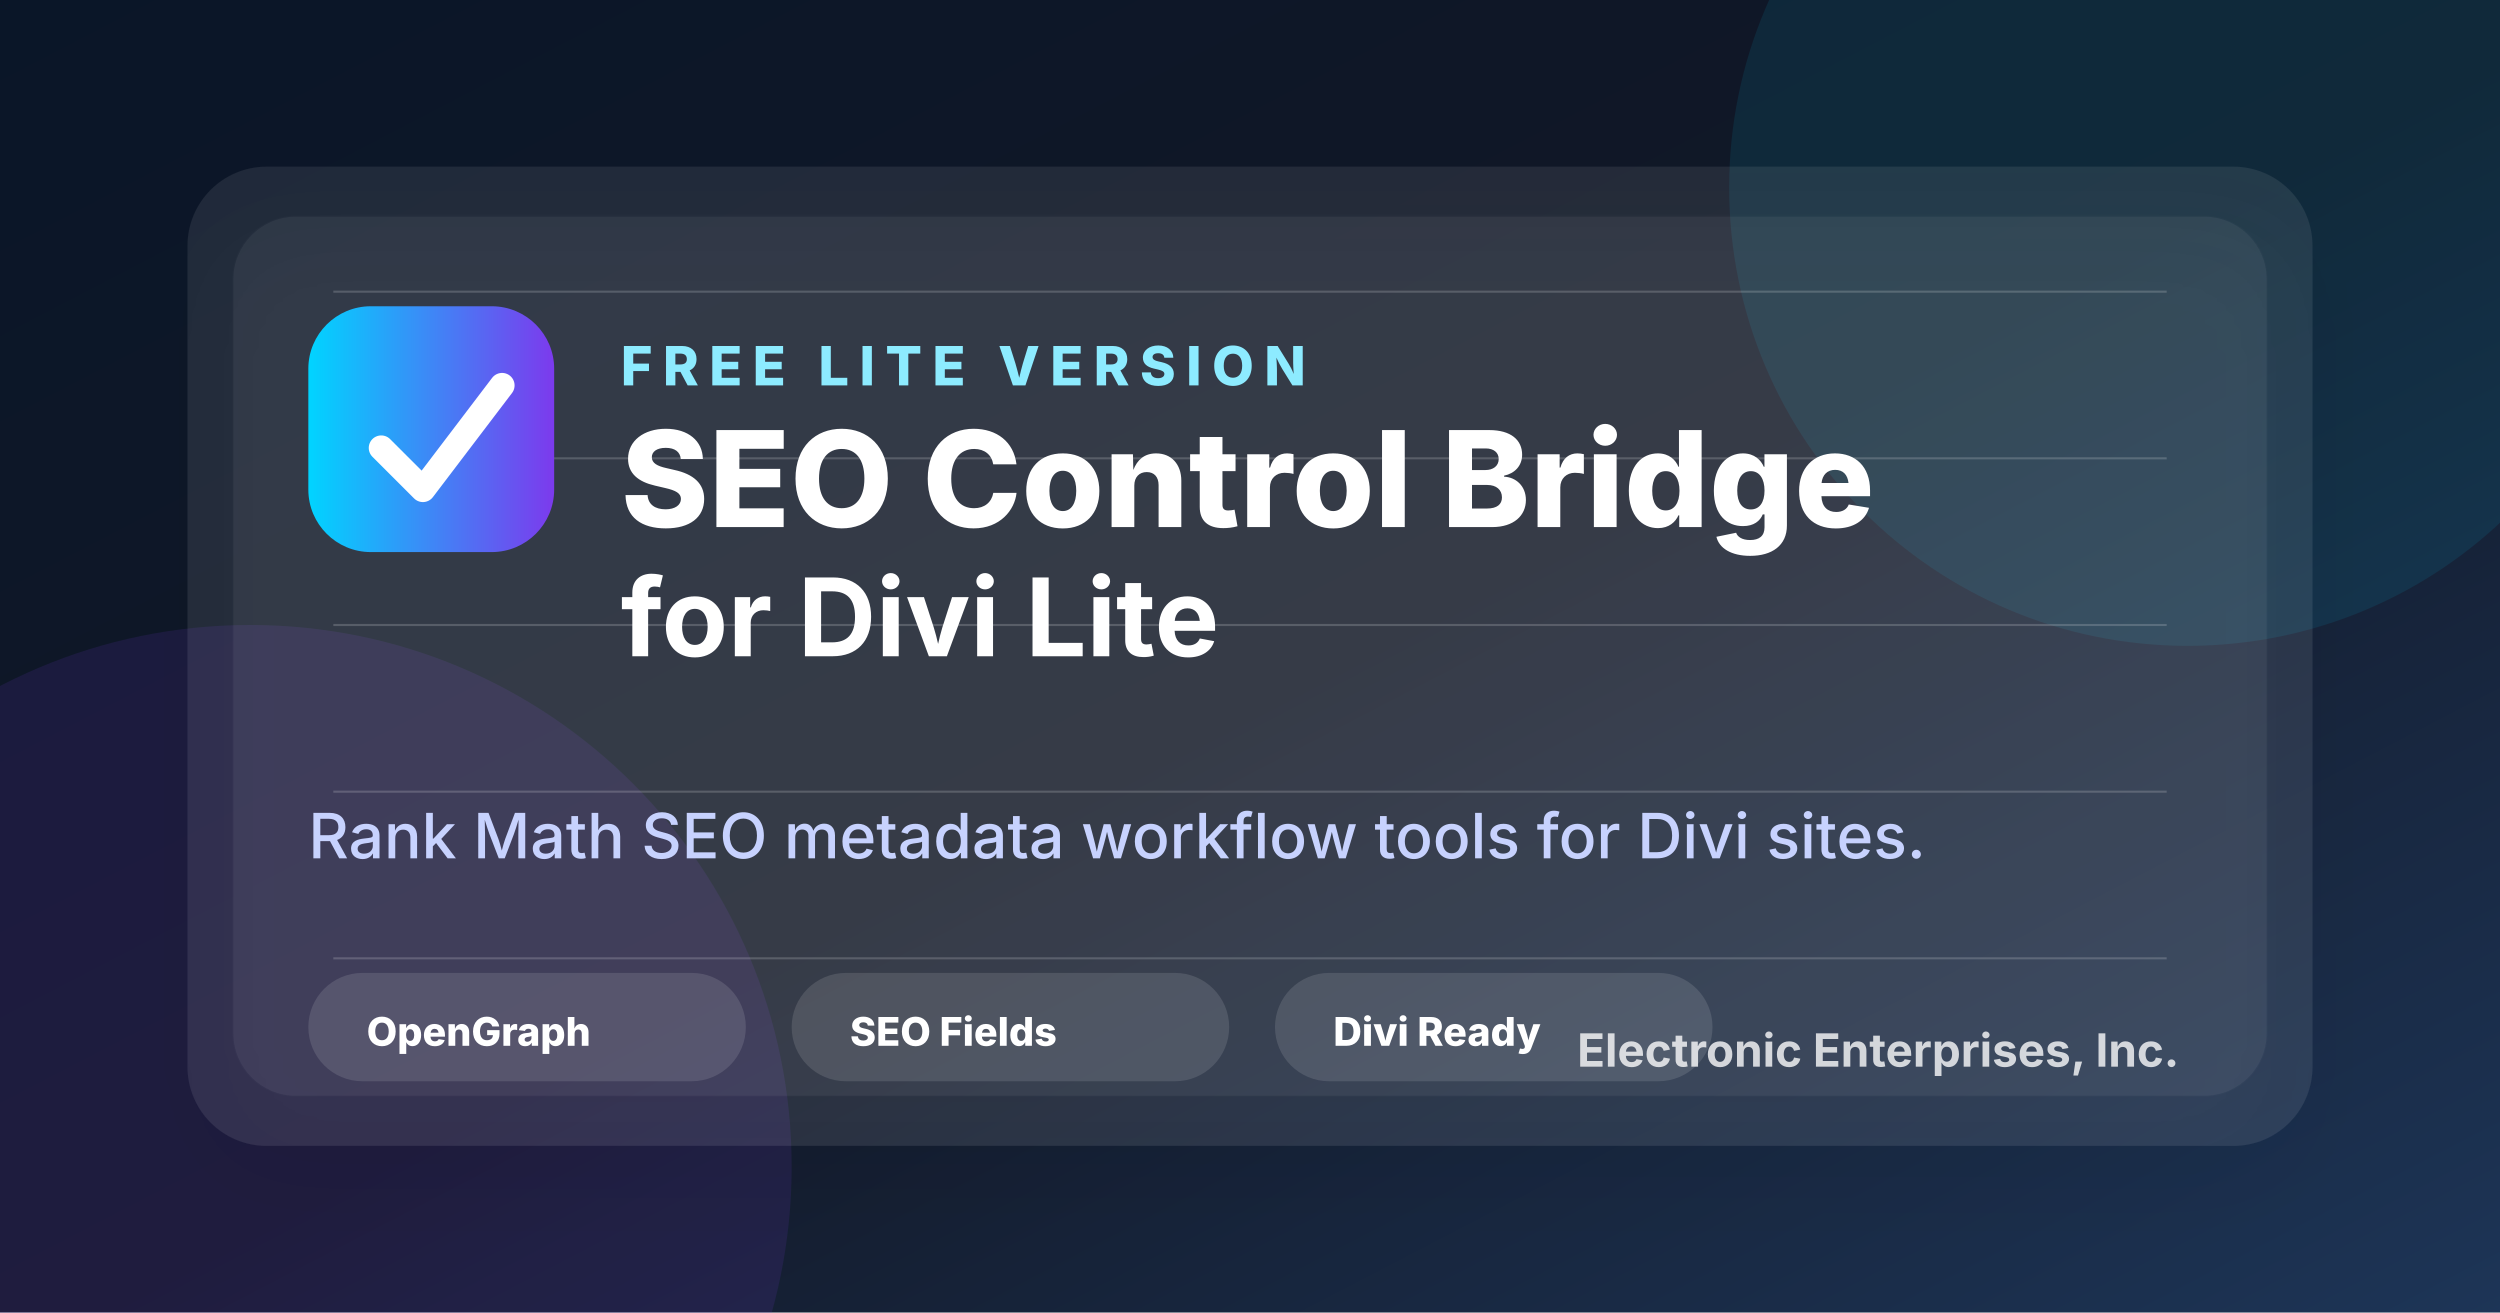
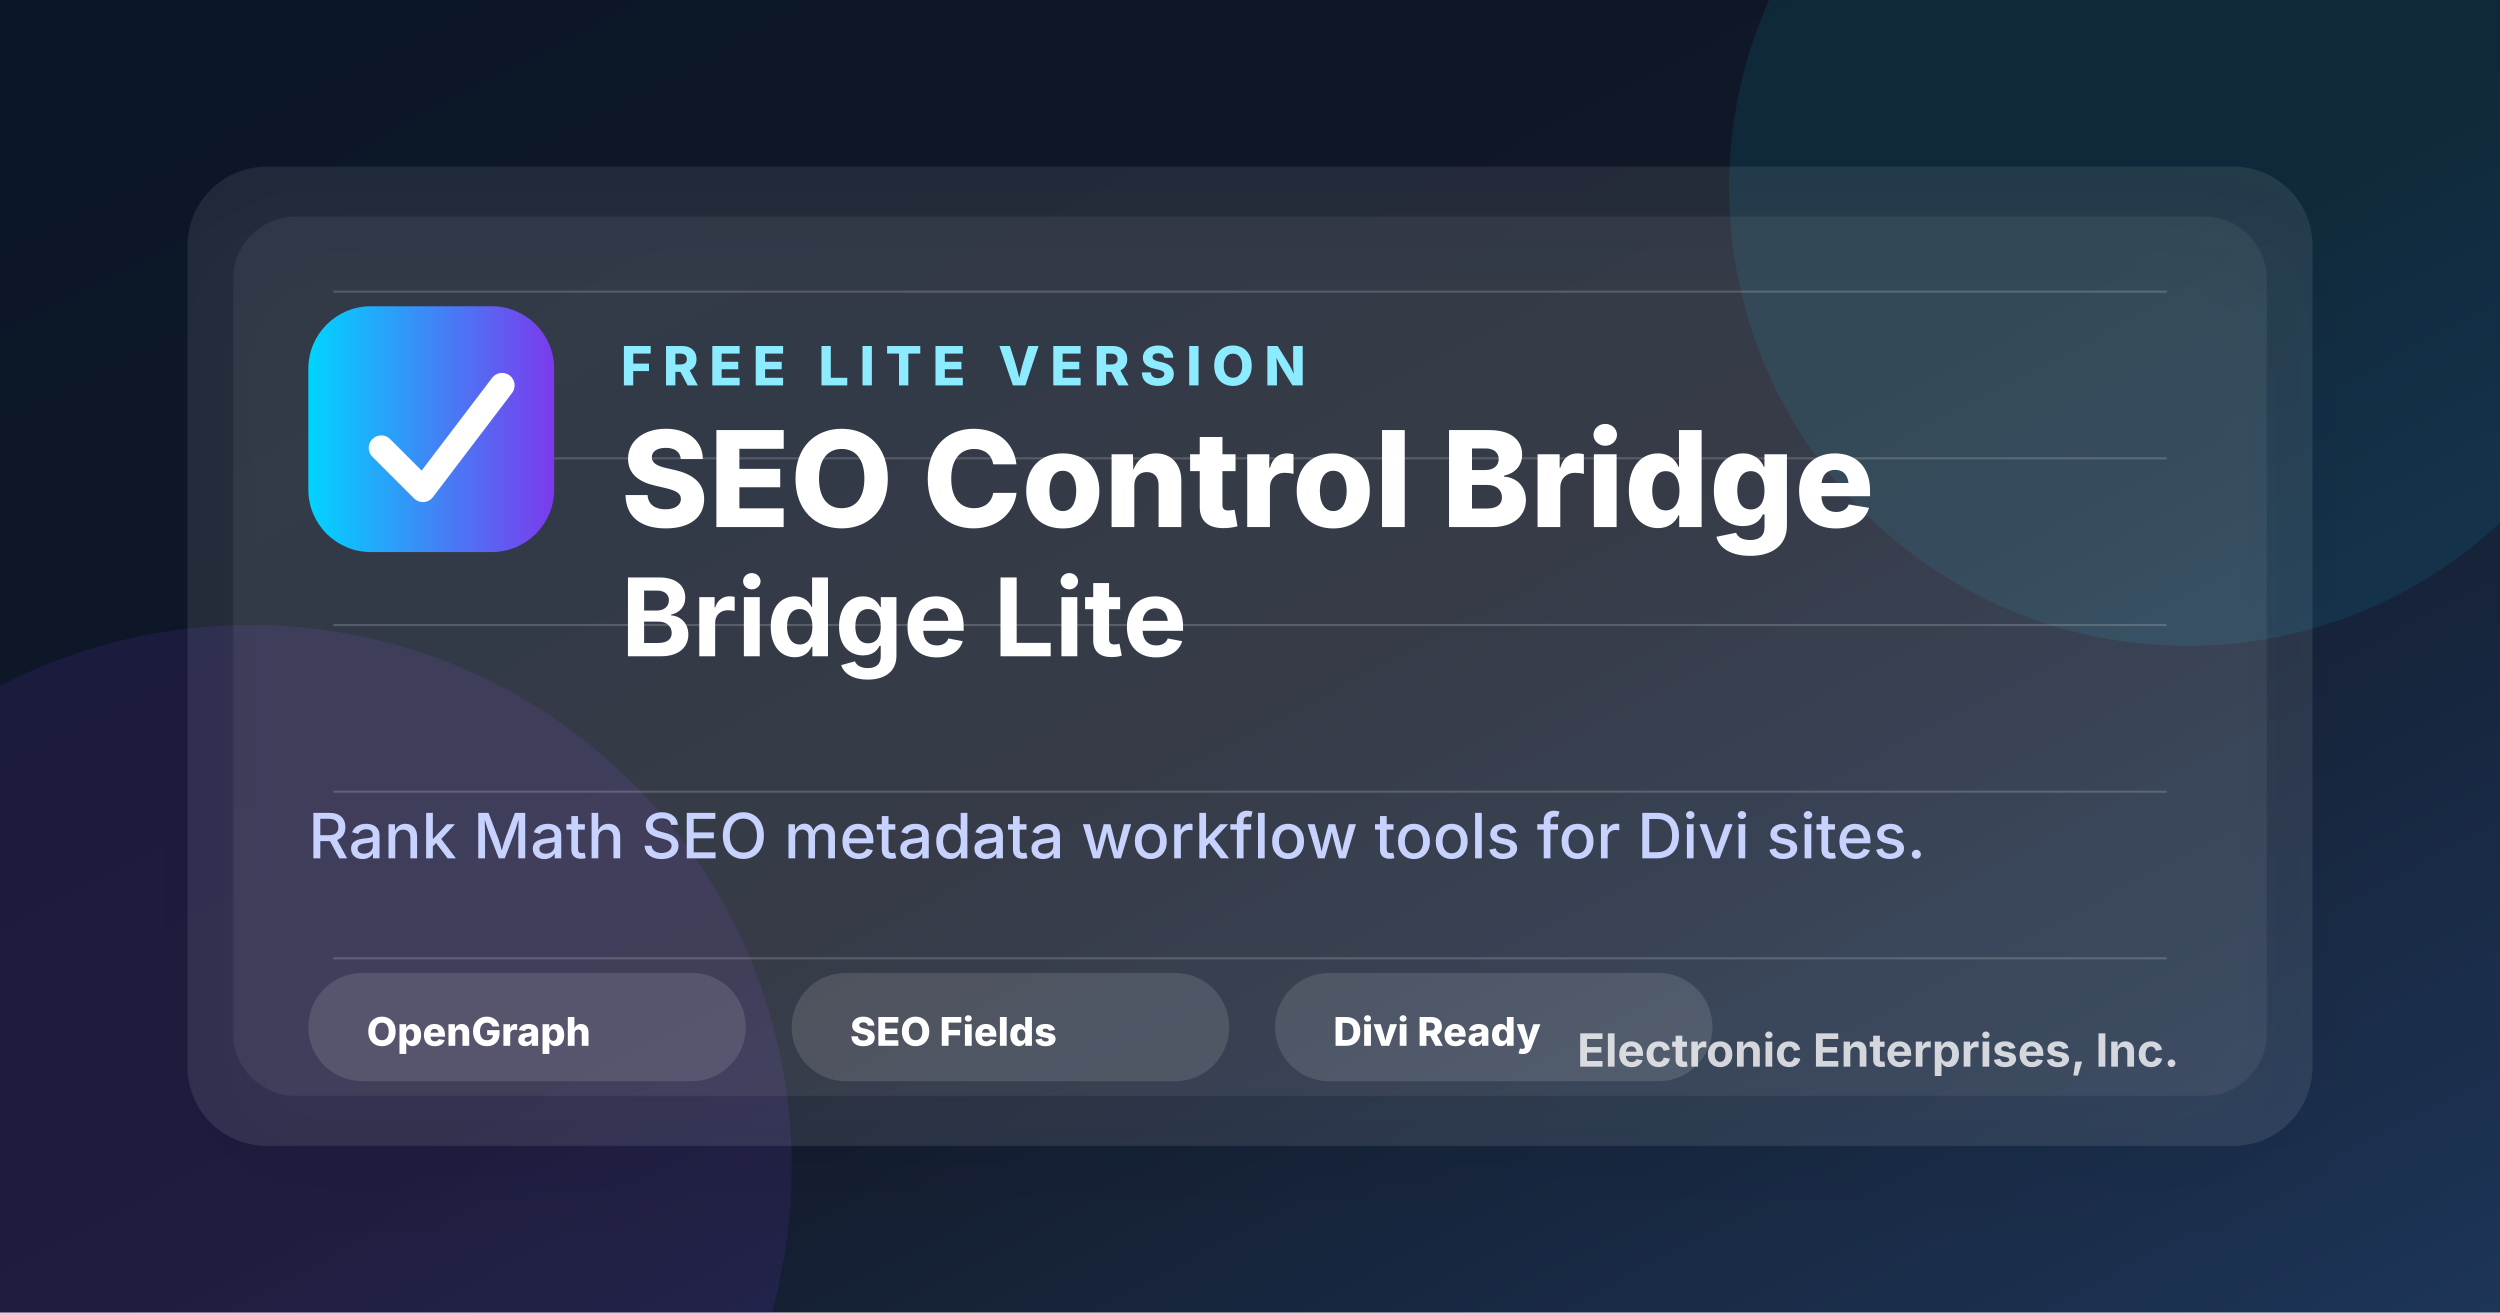
<svg xmlns="http://www.w3.org/2000/svg" width="1200" height="630" viewBox="0 0 1200 630" role="img" aria-labelledby="title desc">
  <defs>
    <linearGradient id="bg" x1="0" y1="0" x2="1" y2="1">
      <stop offset="0" stop-color="#0A1628" />
      <stop offset="0.52" stop-color="#121827" />
      <stop offset="1" stop-color="#1D3557" />
    </linearGradient>
    <linearGradient id="accent" x1="0" y1="0" x2="1" y2="0">
      <stop offset="0" stop-color="#00D4FF" />
      <stop offset="1" stop-color="#7C3AED" />
    </linearGradient>
    <filter id="shadow" x="-20%" y="-20%" width="140%" height="140%">
      <feDropShadow dx="0" dy="22" stdDeviation="24" flood-color="#000" flood-opacity="0.35" />
    </filter>
  </defs>
  <rect width="1200" height="630" fill="url(#bg)" />
  <circle cx="1050" cy="90" r="220" fill="#00D4FF" opacity="0.09" />
  <circle cx="120" cy="560" r="260" fill="#7C3AED" opacity="0.12" />
  <g opacity="0.18" stroke="#FFFFFF" stroke-width="1">
    <path d="M160 140H1040" />
    <path d="M160 220H1040" />
    <path d="M160 300H1040" />
    <path d="M160 380H1040" />
    <path d="M160 460H1040" />
  </g>
  <g filter="url(#shadow)">
    <rect x="90" y="80" width="1020" height="470" rx="38" fill="#FFFFFF" opacity="0.08" />
    <rect x="112" y="104" width="976" height="422" rx="30" fill="#FFFFFF" opacity="0.06" stroke="#FFFFFF" stroke-opacity="0.16" />
  </g>
  <g transform="translate(148 147)">
    <rect x="0" y="0" width="118" height="118" rx="30" fill="url(#accent)" />
    <path d="M35 68l20 20 38-50" fill="none" stroke="#fff" stroke-width="12" stroke-linecap="round" stroke-linejoin="round" />
    <text x="150" y="38" fill="#8DEBFF" font-family="Inter, Arial, sans-serif" font-size="26" font-weight="800" letter-spacing="5">FREE LITE VERSION</text>
    <text x="150" y="106" fill="#FFFFFF" font-family="Space Grotesk, Inter, Arial, sans-serif" font-size="64" font-weight="800">SEO Control Bridge</text>
-     <text x="150" y="168" fill="#FFFFFF" font-family="Space Grotesk, Inter, Arial, sans-serif" font-size="52" font-weight="700">for Divi Lite</text>
+     <text x="150" y="168" fill="#FFFFFF" font-family="Space Grotesk, Inter, Arial, sans-serif" font-size="52" font-weight="700">Bridge Lite</text>
    <text x="0" y="265" fill="#C7D2FE" font-family="Inter, Arial, sans-serif" font-size="30" font-weight="500">Rank Math SEO metadata workflow tools for Divi sites.</text>
    <g transform="translate(0 320)">
      <rect width="210" height="52" rx="26" fill="#FFFFFF" opacity="0.12" />
      <text x="28" y="35" fill="#FFFFFF" font-family="Inter, Arial, sans-serif" font-size="19" font-weight="800">OpenGraph</text>
      <rect x="232" width="210" height="52" rx="26" fill="#FFFFFF" opacity="0.12" />
      <text x="260" y="35" fill="#FFFFFF" font-family="Inter, Arial, sans-serif" font-size="19" font-weight="800">SEO Fields</text>
      <rect x="464" width="210" height="52" rx="26" fill="#FFFFFF" opacity="0.12" />
      <text x="492" y="35" fill="#FFFFFF" font-family="Inter, Arial, sans-serif" font-size="19" font-weight="800">Divi Ready</text>
    </g>
  </g>
  <text x="1046" y="512" fill="#FFFFFF" opacity="0.78" text-anchor="end" font-family="Inter, Arial, sans-serif" font-size="22" font-weight="700">Electronic Enterprises, Inc.</text>
</svg>
